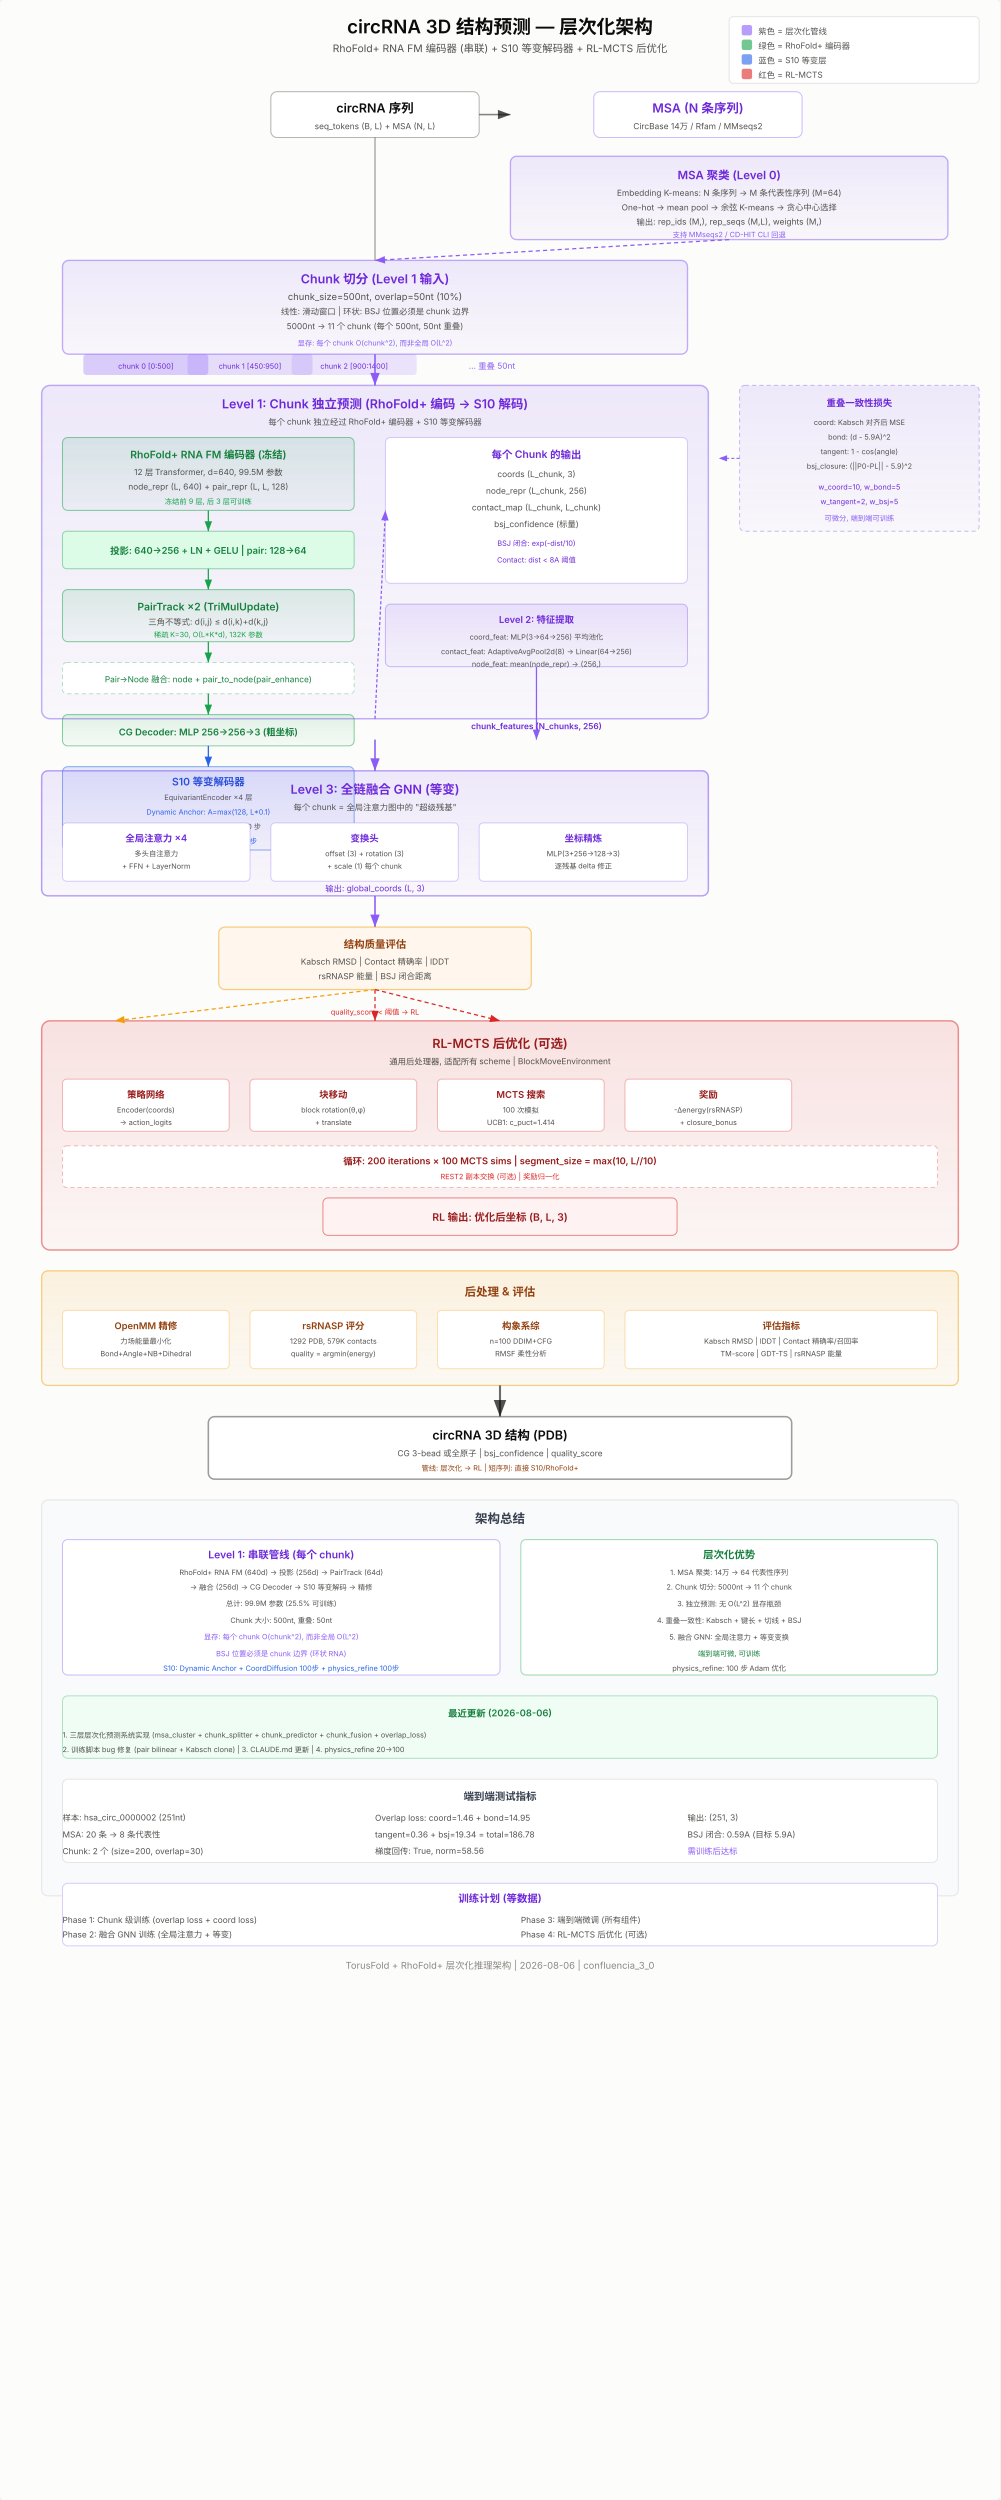
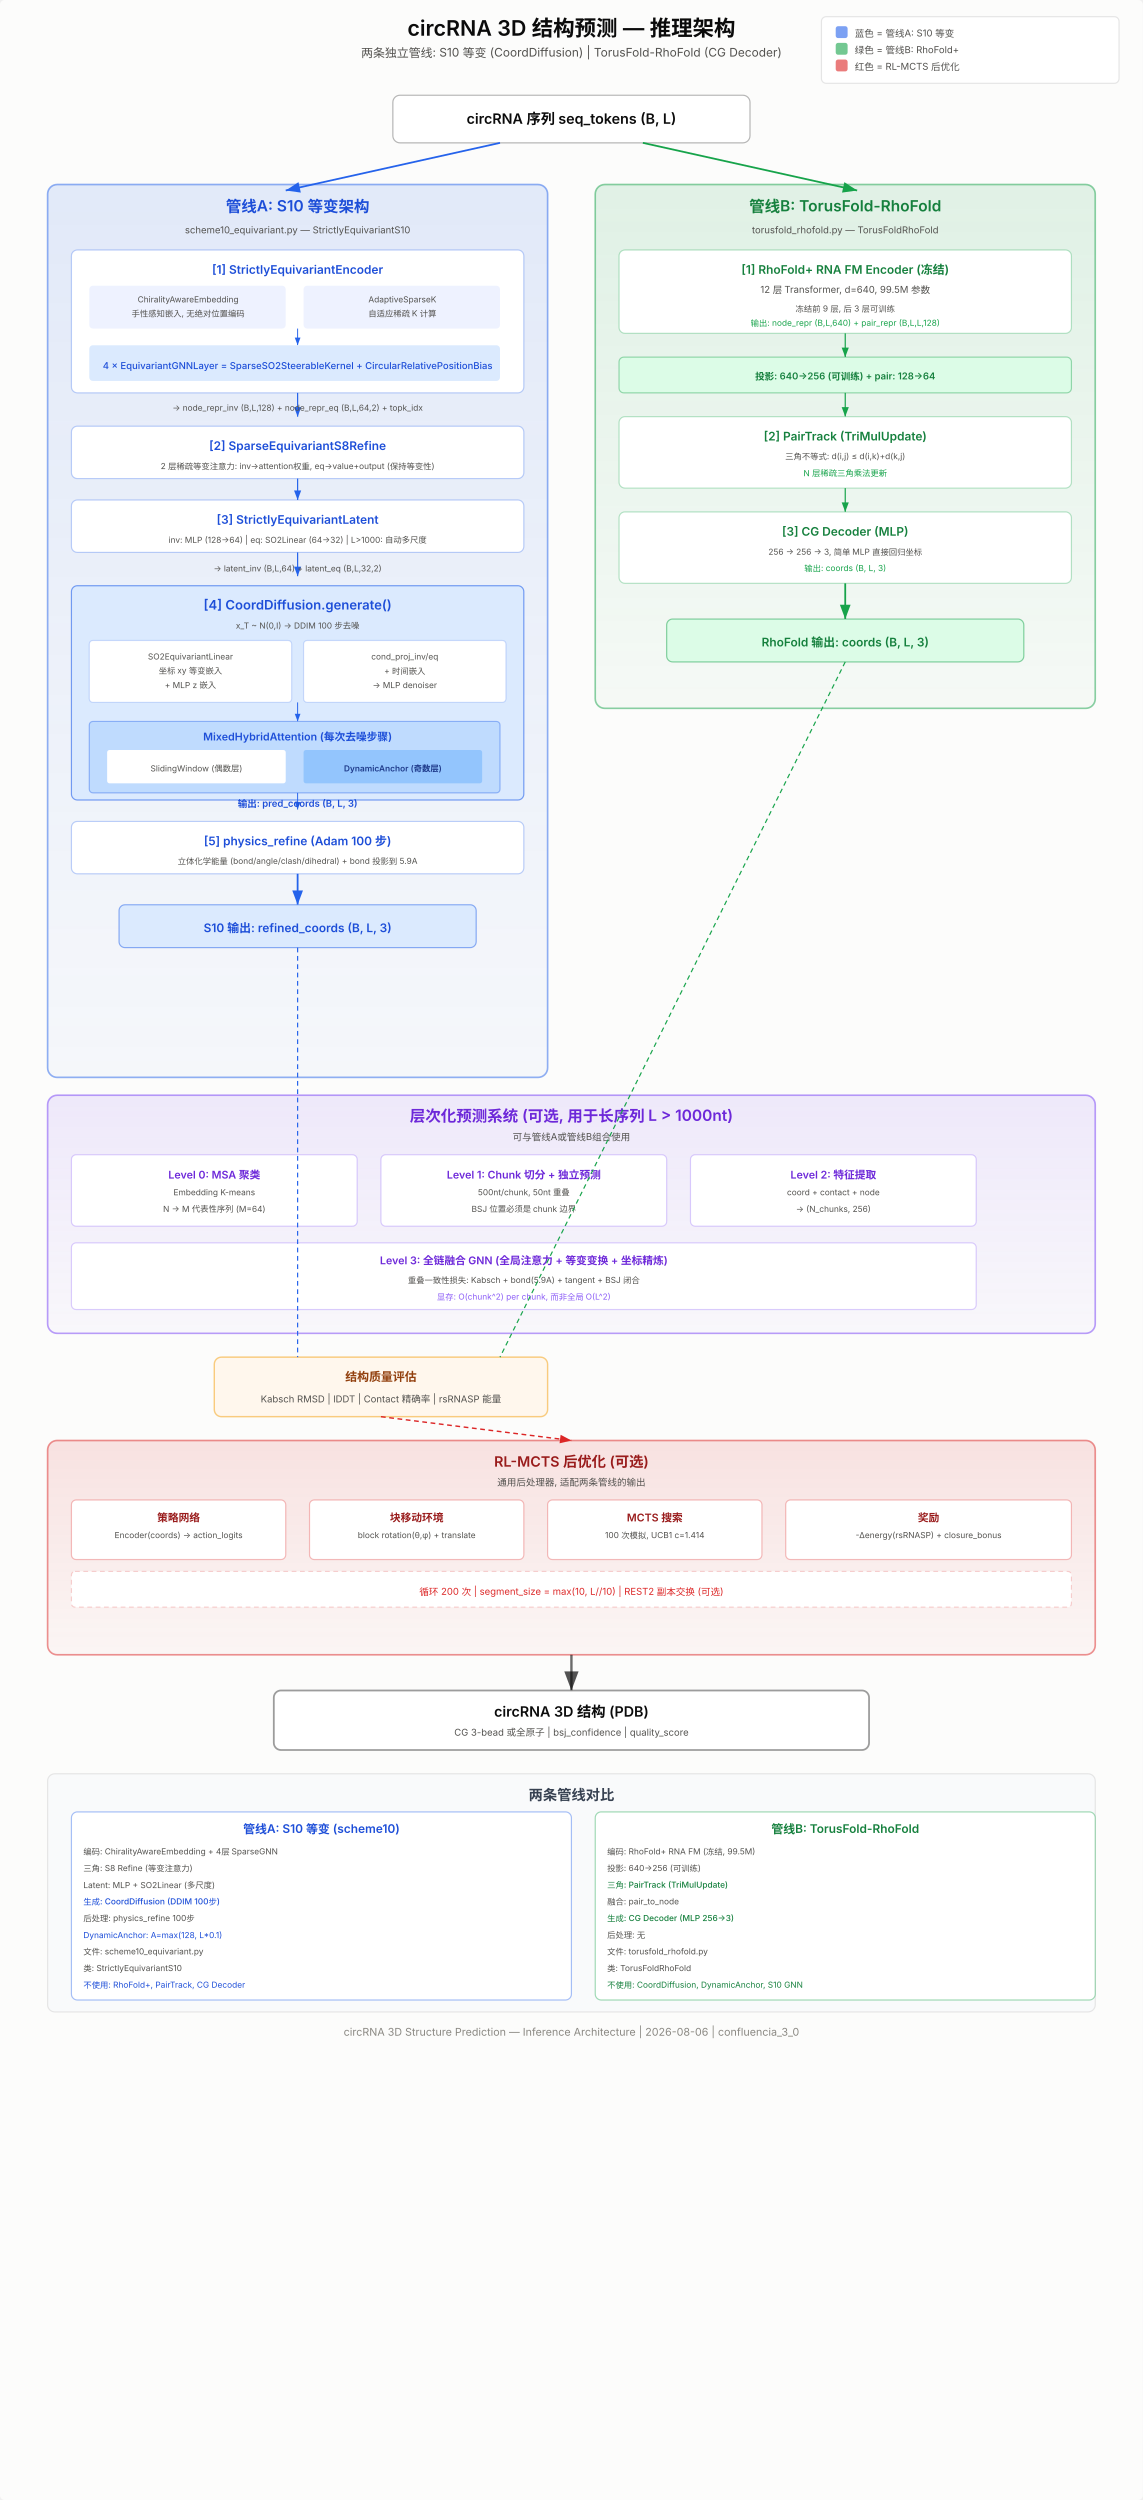
- <svg xmlns="http://www.w3.org/2000/svg" viewBox="0 0 960 2400" font-family="system-ui,-apple-system,Segoe UI,sans-serif">
+ <svg xmlns="http://www.w3.org/2000/svg" viewBox="0 0 960 2100" font-family="system-ui,-apple-system,Segoe UI,sans-serif">
  <defs>
+     <linearGradient id="s10Fill" x1="0" y1="0" x2="0" y2="1">
+       <stop offset="0%" stop-color="#2563eb" stop-opacity="0.12" />
+       <stop offset="100%" stop-color="#2563eb" stop-opacity="0.03" />
+     </linearGradient>
    <linearGradient id="rfFill" x1="0" y1="0" x2="0" y2="1">
      <stop offset="0%" stop-color="#16a34a" stop-opacity="0.12" />
      <stop offset="100%" stop-color="#16a34a" stop-opacity="0.03" />
    </linearGradient>
-     <linearGradient id="s10Fill" x1="0" y1="0" x2="0" y2="1">
-       <stop offset="0%" stop-color="#2563eb" stop-opacity="0.12" />
-       <stop offset="100%" stop-color="#2563eb" stop-opacity="0.03" />
-     </linearGradient>
    <linearGradient id="rlFill" x1="0" y1="0" x2="0" y2="1">
      <stop offset="0%" stop-color="#dc2626" stop-opacity="0.12" />
      <stop offset="100%" stop-color="#dc2626" stop-opacity="0.03" />
-     </linearGradient>
-     <linearGradient id="postFill" x1="0" y1="0" x2="0" y2="1">
-       <stop offset="0%" stop-color="#f59e0b" stop-opacity="0.12" />
-       <stop offset="100%" stop-color="#f59e0b" stop-opacity="0.03" />
    </linearGradient>
    <linearGradient id="hierFill" x1="0" y1="0" x2="0" y2="1">
      <stop offset="0%" stop-color="#8b5cf6" stop-opacity="0.12" />
      <stop offset="100%" stop-color="#8b5cf6" stop-opacity="0.03" />
    </linearGradient>
    <marker id="a-blk" markerWidth="10" markerHeight="10" refX="8" refY="3" orient="auto" markerUnits="strokeWidth">
      <path d="M0,0 L0,6 L8,3 z" fill="#0b0b0b" fill-opacity="0.7" />
    </marker>
    <marker id="a-grn" markerWidth="10" markerHeight="10" refX="8" refY="3" orient="auto" markerUnits="strokeWidth">
      <path d="M0,0 L0,6 L8,3 z" fill="#16a34a" />
    </marker>
    <marker id="a-blu" markerWidth="10" markerHeight="10" refX="8" refY="3" orient="auto" markerUnits="strokeWidth">
      <path d="M0,0 L0,6 L8,3 z" fill="#2563eb" />
    </marker>
    <marker id="a-red" markerWidth="10" markerHeight="10" refX="8" refY="3" orient="auto" markerUnits="strokeWidth">
      <path d="M0,0 L0,6 L8,3 z" fill="#dc2626" />
    </marker>
    <marker id="a-pur" markerWidth="10" markerHeight="10" refX="8" refY="3" orient="auto" markerUnits="strokeWidth">
      <path d="M0,0 L0,6 L8,3 z" fill="#8b5cf6" />
    </marker>
    <marker id="a-amb" markerWidth="10" markerHeight="10" refX="8" refY="3" orient="auto" markerUnits="strokeWidth">
      <path d="M0,0 L0,6 L8,3 z" fill="#f59e0b" />
    </marker>
  </defs>
-   <rect width="960" height="2400" fill="#fcfcfb" rx="4" />
-   <text x="480" y="32" text-anchor="middle" font-size="18" font-weight="600" fill="#0b0b0b">circRNA 3D 结构预测 — 层次化架构</text>
-   <text x="480" y="50" text-anchor="middle" font-size="10" fill="#52514e">RhoFold+ RNA FM 编码器 (串联) + S10 等变解码器 + RL-MCTS 后优化</text>
-   <rect x="700" y="16" width="240" height="64" rx="4" fill="#fff" stroke="#e5e5e5" />
-   <rect x="712" y="24" width="10" height="10" rx="2" fill="#8b5cf6" fill-opacity="0.6" />
-   <text x="728" y="33" font-size="8" fill="#52514e">紫色 = 层次化管线</text>
-   <rect x="712" y="38" width="10" height="10" rx="2" fill="#16a34a" fill-opacity="0.6" />
-   <text x="728" y="47" font-size="8" fill="#52514e">绿色 = RhoFold+ 编码器</text>
-   <rect x="712" y="52" width="10" height="10" rx="2" fill="#2563eb" fill-opacity="0.6" />
-   <text x="728" y="61" font-size="8" fill="#52514e">蓝色 = S10 等变层</text>
-   <rect x="712" y="66" width="10" height="10" rx="2" fill="#dc2626" fill-opacity="0.6" />
-   <text x="728" y="75" font-size="8" fill="#52514e">红色 = RL-MCTS</text>
-   <rect x="260" y="88" width="200" height="44" rx="6" fill="#fff" stroke="#0b0b0b" stroke-opacity="0.3" />
-   <text x="360" y="108" text-anchor="middle" font-size="12" font-weight="600" fill="#0b0b0b">circRNA 序列</text>
-   <text x="360" y="124" text-anchor="middle" font-size="8" fill="#52514e">seq_tokens (B, L) + MSA (N, L)</text>
-   <rect x="570" y="88" width="200" height="44" rx="6" fill="#fff" stroke="#8b5cf6" stroke-opacity="0.4" />
-   <text x="670" y="108" text-anchor="middle" font-size="12" font-weight="600" fill="#6d28d9">MSA (N 条序列)</text>
-   <text x="670" y="124" text-anchor="middle" font-size="8" fill="#52514e">CircBase 14万 / Rfam / MMseqs2</text>
-   <line x1="460" y1="110" x2="490" y2="110" stroke="#0b0b0b" stroke-opacity="0.5" stroke-width="1.5" marker-end="url(#a-blk)" />
-   <rect x="490" y="150" width="420" height="80" rx="6" fill="url(#hierFill)" stroke="#8b5cf6" stroke-opacity="0.5" stroke-width="1.3" />
-   <text x="700" y="172" text-anchor="middle" font-size="11" font-weight="600" fill="#6d28d9">MSA 聚类 (Level 0)</text>
-   <text x="700" y="188" text-anchor="middle" font-size="8" fill="#52514e">Embedding K-means: N 条序列 → M 条代表性序列 (M=64)</text>
-   <text x="700" y="202" text-anchor="middle" font-size="8" fill="#52514e">One-hot → mean pool → 余弦 K-means → 贪心中心选择</text>
-   <text x="700" y="216" text-anchor="middle" font-size="8" fill="#52514e">输出: rep_ids (M,), rep_seqs (M,L), weights (M,)</text>
-   <text x="700" y="228" text-anchor="middle" font-size="7" fill="#8b5cf6">支持 MMseqs2 / CD-HIT CLI 回退</text>
-   <line x1="360" y1="132" x2="360" y2="250" stroke="#0b0b0b" stroke-opacity="0.4" stroke-width="1.2" />
-   <line x1="700" y1="230" x2="360" y2="250" stroke="#8b5cf6" stroke-width="1.2" stroke-dasharray="4,3" marker-end="url(#a-pur)" />
-   <rect x="60" y="250" width="600" height="90" rx="6" fill="url(#hierFill)" stroke="#8b5cf6" stroke-opacity="0.5" stroke-width="1.3" />
-   <text x="360" y="272" text-anchor="middle" font-size="12" font-weight="600" fill="#6d28d9">Chunk 切分 (Level 1 输入)</text>
-   <text x="360" y="288" text-anchor="middle" font-size="9" fill="#52514e">chunk_size=500nt, overlap=50nt (10%)</text>
-   <text x="360" y="302" text-anchor="middle" font-size="8" fill="#52514e">线性: 滑动窗口 | 环状: BSJ 位置必须是 chunk 边界</text>
-   <text x="360" y="316" text-anchor="middle" font-size="8" fill="#52514e">5000nt → 11 个 chunk (每个 500nt, 50nt 重叠)</text>
-   <text x="360" y="332" text-anchor="middle" font-size="7" fill="#8b5cf6">显存: 每个 chunk O(chunk^2), 而非全局 O(L^2)</text>
-   <rect x="80" y="340" width="120" height="20" rx="3" fill="#8b5cf6" fill-opacity="0.3" />
-   <text x="140" y="354" text-anchor="middle" font-size="7" fill="#6d28d9">chunk 0 [0:500]</text>
-   <rect x="180" y="340" width="120" height="20" rx="3" fill="#8b5cf6" fill-opacity="0.2" />
-   <text x="240" y="354" text-anchor="middle" font-size="7" fill="#6d28d9">chunk 1 [450:950]</text>
-   <rect x="280" y="340" width="120" height="20" rx="3" fill="#8b5cf6" fill-opacity="0.15" />
-   <text x="340" y="354" text-anchor="middle" font-size="7" fill="#6d28d9">chunk 2 [900:1400]</text>
-   <text x="450" y="354" font-size="8" fill="#8b5cf6">... 重叠 50nt</text>
-   <line x1="360" y1="340" x2="360" y2="370" stroke="#8b5cf6" stroke-width="1.5" marker-end="url(#a-pur)" />
-   <rect x="40" y="370" width="640" height="320" rx="8" fill="url(#hierFill)" stroke="#8b5cf6" stroke-opacity="0.5" stroke-width="1.4" />
-   <text x="360" y="392" text-anchor="middle" font-size="12" font-weight="600" fill="#6d28d9">Level 1: Chunk 独立预测 (RhoFold+ 编码 → S10 解码)</text>
-   <text x="360" y="408" text-anchor="middle" font-size="8" fill="#52514e">每个 chunk 独立经过 RhoFold+ 编码器 + S10 等变解码器</text>
-   <rect x="60" y="420" width="280" height="70" rx="5" fill="url(#rfFill)" stroke="#16a34a" stroke-opacity="0.5" />
-   <text x="200" y="440" text-anchor="middle" font-size="10" font-weight="600" fill="#15803d">RhoFold+ RNA FM 编码器 (冻结)</text>
-   <text x="200" y="456" text-anchor="middle" font-size="8" fill="#52514e">12 层 Transformer, d=640, 99.5M 参数</text>
-   <text x="200" y="470" text-anchor="middle" font-size="8" fill="#52514e">node_repr (L, 640) + pair_repr (L, L, 128)</text>
-   <text x="200" y="484" text-anchor="middle" font-size="7" fill="#16a34a">冻结前 9 层, 后 3 层可训练</text>
-   <line x1="200" y1="490" x2="200" y2="510" stroke="#16a34a" stroke-width="1.2" marker-end="url(#a-grn)" />
-   <rect x="60" y="510" width="280" height="36" rx="4" fill="#dcfce7" stroke="#16a34a" stroke-opacity="0.4" />
-   <text x="200" y="532" text-anchor="middle" font-size="9" font-weight="600" fill="#15803d">投影: 640→256 + LN + GELU | pair: 128→64</text>
-   <line x1="200" y1="546" x2="200" y2="566" stroke="#16a34a" stroke-width="1.2" marker-end="url(#a-grn)" />
-   <rect x="60" y="566" width="280" height="50" rx="5" fill="url(#rfFill)" stroke="#16a34a" stroke-opacity="0.5" />
-   <text x="200" y="586" text-anchor="middle" font-size="10" font-weight="600" fill="#15803d">PairTrack ×2 (TriMulUpdate)</text>
-   <text x="200" y="600" text-anchor="middle" font-size="8" fill="#52514e">三角不等式: d(i,j) ≤ d(i,k)+d(k,j)</text>
-   <text x="200" y="612" text-anchor="middle" font-size="7" fill="#16a34a">稀疏 K=30, O(L*K*d), 132K 参数</text>
-   <line x1="200" y1="616" x2="200" y2="636" stroke="#16a34a" stroke-width="1.2" marker-end="url(#a-grn)" />
-   <rect x="60" y="636" width="280" height="30" rx="4" fill="#fff" stroke="#16a34a" stroke-opacity="0.3" stroke-dasharray="4,3" />
-   <text x="200" y="655" text-anchor="middle" font-size="8" fill="#15803d">Pair→Node 融合: node + pair_to_node(pair_enhance)</text>
-   <line x1="200" y1="666" x2="200" y2="686" stroke="#16a34a" stroke-width="1.2" marker-end="url(#a-grn)" />
-   <rect x="60" y="686" width="280" height="30" rx="5" fill="url(#rfFill)" stroke="#16a34a" stroke-opacity="0.5" />
-   <text x="200" y="706" text-anchor="middle" font-size="9" font-weight="600" fill="#15803d">CG Decoder: MLP 256→256→3 (粗坐标)</text>
-   <line x1="200" y1="716" x2="200" y2="736" stroke="#2563eb" stroke-width="1.2" marker-end="url(#a-blu)" />
-   <rect x="60" y="736" width="280" height="80" rx="5" fill="url(#s10Fill)" stroke="#2563eb" stroke-opacity="0.5" />
-   <text x="200" y="754" text-anchor="middle" font-size="10" font-weight="600" fill="#1d4ed8">S10 等变解码器</text>
-   <text x="200" y="768" text-anchor="middle" font-size="7" fill="#52514e">EquivariantEncoder ×4 层</text>
-   <text x="200" y="782" text-anchor="middle" font-size="7" fill="#2563eb">Dynamic Anchor: A=max(128, L*0.1)</text>
-   <text x="200" y="796" text-anchor="middle" font-size="7" fill="#52514e">CoordDiffusion → DDIM 100 步</text>
-   <text x="200" y="810" text-anchor="middle" font-size="7" fill="#2563eb">physics_refine: Adam 100 步</text>
-   <rect x="370" y="420" width="290" height="140" rx="5" fill="#fff" stroke="#8b5cf6" stroke-opacity="0.3" />
-   <text x="515" y="440" text-anchor="middle" font-size="10" font-weight="600" fill="#6d28d9">每个 Chunk 的输出</text>
-   <text x="515" y="458" text-anchor="middle" font-size="8" fill="#52514e">coords (L_chunk, 3)</text>
-   <text x="515" y="474" text-anchor="middle" font-size="8" fill="#52514e">node_repr (L_chunk, 256)</text>
-   <text x="515" y="490" text-anchor="middle" font-size="8" fill="#52514e">contact_map (L_chunk, L_chunk)</text>
-   <text x="515" y="506" text-anchor="middle" font-size="8" fill="#52514e">bsj_confidence (标量)</text>
-   <text x="515" y="524" text-anchor="middle" font-size="7" fill="#6d28d9">BSJ 闭合: exp(-dist/10)</text>
-   <text x="515" y="540" text-anchor="middle" font-size="7" fill="#6d28d9">Contact: dist &lt; 8A 阈值</text>
-   <line x1="360" y1="690" x2="370" y2="490" stroke="#8b5cf6" stroke-width="1.2" stroke-dasharray="3,2" marker-end="url(#a-pur)" />
-   <rect x="370" y="580" width="290" height="60" rx="5" fill="url(#hierFill)" stroke="#8b5cf6" stroke-opacity="0.4" />
-   <text x="515" y="598" text-anchor="middle" font-size="9" font-weight="600" fill="#6d28d9">Level 2: 特征提取</text>
-   <text x="515" y="614" text-anchor="middle" font-size="7" fill="#52514e">coord_feat: MLP(3→64→256) 平均池化</text>
-   <text x="515" y="628" text-anchor="middle" font-size="7" fill="#52514e">contact_feat: AdaptiveAvgPool2d(8) → Linear(64→256)</text>
-   <text x="515" y="640" text-anchor="middle" font-size="7" fill="#52514e">node_feat: mean(node_repr) → (256,)</text>
-   <line x1="515" y1="640" x2="515" y2="710" stroke="#8b5cf6" stroke-width="1.2" marker-end="url(#a-pur)" />
-   <text x="515" y="700" text-anchor="middle" font-size="8" font-weight="600" fill="#6d28d9">chunk_features (N_chunks, 256)</text>
-   <line x1="360" y1="710" x2="360" y2="740" stroke="#8b5cf6" stroke-width="1.5" marker-end="url(#a-pur)" />
-   <rect x="40" y="740" width="640" height="120" rx="6" fill="url(#hierFill)" stroke="#8b5cf6" stroke-opacity="0.6" stroke-width="1.4" />
-   <text x="360" y="762" text-anchor="middle" font-size="12" font-weight="600" fill="#6d28d9">Level 3: 全链融合 GNN (等变)</text>
-   <text x="360" y="778" text-anchor="middle" font-size="8" fill="#52514e">每个 chunk = 全局注意力图中的 "超级残基"</text>
-   <rect x="60" y="790" width="180" height="56" rx="4" fill="#fff" stroke="#8b5cf6" stroke-opacity="0.3" />
-   <text x="150" y="808" text-anchor="middle" font-size="9" font-weight="600" fill="#6d28d9">全局注意力 ×4</text>
-   <text x="150" y="822" text-anchor="middle" font-size="7" fill="#52514e">多头自注意力</text>
-   <text x="150" y="834" text-anchor="middle" font-size="7" fill="#52514e">+ FFN + LayerNorm</text>
-   <rect x="260" y="790" width="180" height="56" rx="4" fill="#fff" stroke="#8b5cf6" stroke-opacity="0.3" />
-   <text x="350" y="808" text-anchor="middle" font-size="9" font-weight="600" fill="#6d28d9">变换头</text>
-   <text x="350" y="822" text-anchor="middle" font-size="7" fill="#52514e">offset (3) + rotation (3)</text>
-   <text x="350" y="834" text-anchor="middle" font-size="7" fill="#52514e">+ scale (1) 每个 chunk</text>
-   <rect x="460" y="790" width="200" height="56" rx="4" fill="#fff" stroke="#8b5cf6" stroke-opacity="0.3" />
-   <text x="560" y="808" text-anchor="middle" font-size="9" font-weight="600" fill="#6d28d9">坐标精炼</text>
-   <text x="560" y="822" text-anchor="middle" font-size="7" fill="#52514e">MLP(3+256→128→3)</text>
-   <text x="560" y="834" text-anchor="middle" font-size="7" fill="#52514e">逐残基 delta 修正</text>
-   <text x="360" y="856" text-anchor="middle" font-size="8" fill="#6d28d9">输出: global_coords (L, 3)</text>
-   <line x1="360" y1="860" x2="360" y2="890" stroke="#8b5cf6" stroke-width="1.5" marker-end="url(#a-pur)" />
-   <rect x="710" y="370" width="230" height="140" rx="5" fill="url(#hierFill)" stroke="#8b5cf6" stroke-opacity="0.4" stroke-dasharray="4,3" />
-   <text x="825" y="390" text-anchor="middle" font-size="9" font-weight="600" fill="#6d28d9">重叠一致性损失</text>
-   <text x="825" y="408" text-anchor="middle" font-size="7" fill="#52514e">coord: Kabsch 对齐后 MSE</text>
-   <text x="825" y="422" text-anchor="middle" font-size="7" fill="#52514e">bond: (d - 5.9A)^2</text>
-   <text x="825" y="436" text-anchor="middle" font-size="7" fill="#52514e">tangent: 1 - cos(angle)</text>
-   <text x="825" y="450" text-anchor="middle" font-size="7" fill="#52514e">bsj_closure: (||P0-PL|| - 5.9)^2</text>
-   <text x="825" y="470" text-anchor="middle" font-size="7" fill="#6d28d9">w_coord=10, w_bond=5</text>
-   <text x="825" y="484" text-anchor="middle" font-size="7" fill="#6d28d9">w_tangent=2, w_bsj=5</text>
-   <text x="825" y="500" text-anchor="middle" font-size="7" fill="#8b5cf6">可微分, 端到端可训练</text>
-   <line x1="710" y1="440" x2="690" y2="440" stroke="#8b5cf6" stroke-width="1" stroke-dasharray="3,2" marker-end="url(#a-pur)" />
-   <rect x="210" y="890" width="300" height="60" rx="6" fill="#fff7ed" stroke="#f59e0b" stroke-opacity="0.5" stroke-width="1.2" />
-   <text x="360" y="910" text-anchor="middle" font-size="10" font-weight="600" fill="#92400e">结构质量评估</text>
-   <text x="360" y="926" text-anchor="middle" font-size="8" fill="#52514e">Kabsch RMSD | Contact 精确率 | lDDT</text>
-   <text x="360" y="940" text-anchor="middle" font-size="8" fill="#52514e">rsRNASP 能量 | BSJ 闭合距离</text>
-   <line x1="360" y1="950" x2="360" y2="980" stroke="#dc2626" stroke-width="1.2" stroke-dasharray="4,3" marker-end="url(#a-red)" />
-   <text x="360" y="974" text-anchor="middle" font-size="7" fill="#dc2626">quality_score &lt; 阈值 → RL</text>
-   <rect x="40" y="980" width="880" height="220" rx="8" fill="url(#rlFill)" stroke="#dc2626" stroke-opacity="0.5" stroke-width="1.4" />
-   <text x="480" y="1006" text-anchor="middle" font-size="12" font-weight="600" fill="#991b1b">RL-MCTS 后优化 (可选)</text>
-   <text x="480" y="1022" text-anchor="middle" font-size="8" fill="#52514e">通用后处理器, 适配所有 scheme | BlockMoveEnvironment</text>
-   <rect x="60" y="1036" width="160" height="50" rx="4" fill="#fff" stroke="#dc2626" stroke-opacity="0.3" />
-   <text x="140" y="1054" text-anchor="middle" font-size="9" font-weight="600" fill="#991b1b">策略网络</text>
-   <text x="140" y="1068" text-anchor="middle" font-size="7" fill="#52514e">Encoder(coords)</text>
-   <text x="140" y="1080" text-anchor="middle" font-size="7" fill="#52514e">→ action_logits</text>
-   <rect x="240" y="1036" width="160" height="50" rx="4" fill="#fff" stroke="#dc2626" stroke-opacity="0.3" />
-   <text x="320" y="1054" text-anchor="middle" font-size="9" font-weight="600" fill="#991b1b">块移动</text>
-   <text x="320" y="1068" text-anchor="middle" font-size="7" fill="#52514e">block rotation(θ,φ)</text>
-   <text x="320" y="1080" text-anchor="middle" font-size="7" fill="#52514e">+ translate</text>
-   <rect x="420" y="1036" width="160" height="50" rx="4" fill="#fff" stroke="#dc2626" stroke-opacity="0.3" />
-   <text x="500" y="1054" text-anchor="middle" font-size="9" font-weight="600" fill="#991b1b">MCTS 搜索</text>
-   <text x="500" y="1068" text-anchor="middle" font-size="7" fill="#52514e">100 次模拟</text>
-   <text x="500" y="1080" text-anchor="middle" font-size="7" fill="#52514e">UCB1: c_puct=1.414</text>
-   <rect x="600" y="1036" width="160" height="50" rx="4" fill="#fff" stroke="#dc2626" stroke-opacity="0.3" />
-   <text x="680" y="1054" text-anchor="middle" font-size="9" font-weight="600" fill="#991b1b">奖励</text>
-   <text x="680" y="1068" text-anchor="middle" font-size="7" fill="#52514e">-Δenergy(rsRNASP)</text>
-   <text x="680" y="1080" text-anchor="middle" font-size="7" fill="#52514e">+ closure_bonus</text>
-   <rect x="60" y="1100" width="840" height="40" rx="4" fill="#fff" stroke="#dc2626" stroke-opacity="0.3" stroke-dasharray="4,3" />
-   <text x="480" y="1118" text-anchor="middle" font-size="9" font-weight="600" fill="#991b1b">循环: 200 iterations × 100 MCTS sims | segment_size = max(10, L//10)</text>
-   <text x="480" y="1132" text-anchor="middle" font-size="7" fill="#dc2626">REST2 副本交换 (可选) | 奖励归一化</text>
-   <rect x="310" y="1150" width="340" height="36" rx="5" fill="#fef2f2" stroke="#dc2626" stroke-opacity="0.5" />
-   <text x="480" y="1172" text-anchor="middle" font-size="10" font-weight="600" fill="#991b1b">RL 输出: 优化后坐标 (B, L, 3)</text>
-   <line x1="360" y1="950" x2="480" y2="980" stroke="#dc2626" stroke-width="1.2" stroke-dasharray="4,3" marker-end="url(#a-red)" />
-   <line x1="360" y1="950" x2="110" y2="980" stroke="#f59e0b" stroke-width="1.2" stroke-dasharray="4,3" marker-end="url(#a-amb)" />
-   <rect x="40" y="1220" width="880" height="110" rx="6" fill="url(#postFill)" stroke="#f59e0b" stroke-opacity="0.5" stroke-width="1.2" />
-   <text x="480" y="1244" text-anchor="middle" font-size="11" font-weight="600" fill="#92400e">后处理 &amp; 评估</text>
-   <rect x="60" y="1258" width="160" height="56" rx="4" fill="#fff" stroke="#f59e0b" stroke-opacity="0.3" />
-   <text x="140" y="1276" text-anchor="middle" font-size="9" font-weight="600" fill="#92400e">OpenMM 精修</text>
-   <text x="140" y="1290" text-anchor="middle" font-size="7" fill="#52514e">力场能量最小化</text>
-   <text x="140" y="1302" text-anchor="middle" font-size="7" fill="#52514e">Bond+Angle+NB+Dihedral</text>
-   <rect x="240" y="1258" width="160" height="56" rx="4" fill="#fff" stroke="#f59e0b" stroke-opacity="0.3" />
-   <text x="320" y="1276" text-anchor="middle" font-size="9" font-weight="600" fill="#92400e">rsRNASP 评分</text>
-   <text x="320" y="1290" text-anchor="middle" font-size="7" fill="#52514e">1292 PDB, 579K contacts</text>
-   <text x="320" y="1302" text-anchor="middle" font-size="7" fill="#52514e">quality = argmin(energy)</text>
-   <rect x="420" y="1258" width="160" height="56" rx="4" fill="#fff" stroke="#f59e0b" stroke-opacity="0.3" />
-   <text x="500" y="1276" text-anchor="middle" font-size="9" font-weight="600" fill="#92400e">构象系综</text>
-   <text x="500" y="1290" text-anchor="middle" font-size="7" fill="#52514e">n=100 DDIM+CFG</text>
-   <text x="500" y="1302" text-anchor="middle" font-size="7" fill="#52514e">RMSF 柔性分析</text>
-   <rect x="600" y="1258" width="300" height="56" rx="4" fill="#fff" stroke="#f59e0b" stroke-opacity="0.3" />
-   <text x="750" y="1276" text-anchor="middle" font-size="9" font-weight="600" fill="#92400e">评估指标</text>
-   <text x="750" y="1290" text-anchor="middle" font-size="7" fill="#52514e">Kabsch RMSD | lDDT | Contact 精确率/召回率</text>
-   <text x="750" y="1302" text-anchor="middle" font-size="7" fill="#52514e">TM-score | GDT-TS | rsRNASP 能量</text>
-   <line x1="480" y1="1330" x2="480" y2="1360" stroke="#0b0b0b" stroke-opacity="0.6" stroke-width="2" marker-end="url(#a-blk)" />
-   <rect x="200" y="1360" width="560" height="60" rx="6" fill="#fff" stroke="#0b0b0b" stroke-opacity="0.4" stroke-width="1.5" />
-   <text x="480" y="1382" text-anchor="middle" font-size="12" font-weight="600" fill="#0b0b0b">circRNA 3D 结构 (PDB)</text>
-   <text x="480" y="1398" text-anchor="middle" font-size="8" fill="#52514e">CG 3-bead 或全原子 | bsj_confidence | quality_score</text>
-   <text x="480" y="1412" text-anchor="middle" font-size="7" fill="#92400e">管线: 层次化 → RL | 短序列: 直接 S10/RhoFold+</text>
-   <rect x="40" y="1440" width="880" height="380" rx="6" fill="#f9fafb" stroke="#e5e5e5" />
-   <text x="480" y="1462" text-anchor="middle" font-size="12" font-weight="600" fill="#374151">架构总结</text>
-   <rect x="60" y="1478" width="420" height="130" rx="5" fill="#fff" stroke="#8b5cf6" stroke-opacity="0.4" />
-   <text x="270" y="1496" text-anchor="middle" font-size="10" font-weight="600" fill="#6d28d9">Level 1: 串联管线 (每个 chunk)</text>
-   <text x="270" y="1512" text-anchor="middle" font-size="7" fill="#52514e">RhoFold+ RNA FM (640d) → 投影 (256d) → PairTrack (64d)</text>
-   <text x="270" y="1526" text-anchor="middle" font-size="7" fill="#52514e">→ 融合 (256d) → CG Decoder → S10 等变解码 → 精修</text>
-   <text x="270" y="1542" text-anchor="middle" font-size="7" fill="#52514e">总计: 99.9M 参数 (25.5% 可训练)</text>
-   <text x="270" y="1558" text-anchor="middle" font-size="7" fill="#52514e">Chunk 大小: 500nt, 重叠: 50nt</text>
-   <text x="270" y="1574" text-anchor="middle" font-size="7" fill="#8b5cf6">显存: 每个 chunk O(chunk^2), 而非全局 O(L^2)</text>
-   <text x="270" y="1590" text-anchor="middle" font-size="7" fill="#8b5cf6">BSJ 位置必须是 chunk 边界 (环状 RNA)</text>
-   <text x="270" y="1604" text-anchor="middle" font-size="7" fill="#2563eb">S10: Dynamic Anchor + CoordDiffusion 100步 + physics_refine 100步</text>
-   <rect x="500" y="1478" width="400" height="130" rx="5" fill="#fff" stroke="#16a34a" stroke-opacity="0.4" />
-   <text x="700" y="1496" text-anchor="middle" font-size="10" font-weight="600" fill="#15803d">层次化优势</text>
-   <text x="700" y="1512" text-anchor="middle" font-size="7" fill="#52514e">1. MSA 聚类: 14万 → 64 代表性序列</text>
-   <text x="700" y="1526" text-anchor="middle" font-size="7" fill="#52514e">2. Chunk 切分: 5000nt → 11 个 chunk</text>
-   <text x="700" y="1542" text-anchor="middle" font-size="7" fill="#52514e">3. 独立预测: 无 O(L^2) 显存瓶颈</text>
-   <text x="700" y="1558" text-anchor="middle" font-size="7" fill="#52514e">4. 重叠一致性: Kabsch + 键长 + 切线 + BSJ</text>
-   <text x="700" y="1574" text-anchor="middle" font-size="7" fill="#52514e">5. 融合 GNN: 全局注意力 + 等变变换</text>
-   <text x="700" y="1590" text-anchor="middle" font-size="7" fill="#15803d">端到端可微, 可训练</text>
-   <text x="700" y="1604" text-anchor="middle" font-size="7" fill="#52514e">physics_refine: 100 步 Adam 优化</text>
-   <rect x="60" y="1628" width="840" height="60" rx="5" fill="#f0fdf4" stroke="#16a34a" stroke-opacity="0.3" />
-   <text x="480" y="1648" text-anchor="middle" font-size="9" font-weight="600" fill="#15803d">最近更新 (2026-08-06)</text>
-   <text x="60" y="1668" font-size="7" fill="#52514e">1. 三层层次化预测系统实现 (msa_cluster + chunk_splitter + chunk_predictor + chunk_fusion + overlap_loss)</text>
-   <text x="60" y="1682" font-size="7" fill="#52514e">2. 训练脚本 bug 修复 (pair bilinear + Kabsch clone) | 3. CLAUDE.md 更新 | 4. physics_refine 20→100</text>
-   <rect x="60" y="1708" width="840" height="80" rx="5" fill="#fff" stroke="#e5e5e5" />
-   <text x="480" y="1728" text-anchor="middle" font-size="10" font-weight="600" fill="#374151">端到端测试指标</text>
-   <text x="60" y="1748" font-size="8" fill="#52514e">样本: hsa_circ_0000002 (251nt)</text>
-   <text x="60" y="1764" font-size="8" fill="#52514e">MSA: 20 条 → 8 条代表性</text>
-   <text x="60" y="1780" font-size="8" fill="#52514e">Chunk: 2 个 (size=200, overlap=30)</text>
-   <text x="360" y="1748" font-size="8" fill="#52514e">Overlap loss: coord=1.46 + bond=14.95</text>
-   <text x="360" y="1764" font-size="8" fill="#52514e">tangent=0.36 + bsj=19.34 = total=186.78</text>
-   <text x="360" y="1780" font-size="8" fill="#52514e">梯度回传: True, norm=58.56</text>
-   <text x="660" y="1748" font-size="8" fill="#52514e">输出: (251, 3)</text>
-   <text x="660" y="1764" font-size="8" fill="#52514e">BSJ 闭合: 0.59A (目标 5.9A)</text>
-   <text x="660" y="1780" font-size="8" fill="#8b5cf6">需训练后达标</text>
-   <rect x="60" y="1808" width="840" height="60" rx="5" fill="#fff" stroke="#8b5cf6" stroke-opacity="0.3" />
-   <text x="480" y="1826" text-anchor="middle" font-size="10" font-weight="600" fill="#6d28d9">训练计划 (等数据)</text>
-   <text x="60" y="1846" font-size="8" fill="#52514e">Phase 1: Chunk 级训练 (overlap loss + coord loss)</text>
-   <text x="60" y="1860" font-size="8" fill="#52514e">Phase 2: 融合 GNN 训练 (全局注意力 + 等变)</text>
-   <text x="500" y="1846" font-size="8" fill="#52514e">Phase 3: 端到端微调 (所有组件)</text>
-   <text x="500" y="1860" font-size="8" fill="#52514e">Phase 4: RL-MCTS 后优化 (可选)</text>
-   <text x="480" y="1890" text-anchor="middle" font-size="9" fill="#898781">TorusFold + RhoFold+ 层次化推理架构 | 2026-08-06 | confluencia_3_0</text>
+   <rect width="960" height="2100" fill="#fcfcfb" rx="4" />
+   <text x="480" y="30" text-anchor="middle" font-size="18" font-weight="600" fill="#0b0b0b">circRNA 3D 结构预测 — 推理架构</text>
+   <text x="480" y="48" text-anchor="middle" font-size="10" fill="#52514e">两条独立管线: S10 等变 (CoordDiffusion) | TorusFold-RhoFold (CG Decoder)</text>
+   <rect x="690" y="14" width="250" height="56" rx="4" fill="#fff" stroke="#e5e5e5" />
+   <rect x="702" y="22" width="10" height="10" rx="2" fill="#2563eb" fill-opacity="0.6" />
+   <text x="718" y="31" font-size="8" fill="#52514e">蓝色 = 管线A: S10 等变</text>
+   <rect x="702" y="36" width="10" height="10" rx="2" fill="#16a34a" fill-opacity="0.6" />
+   <text x="718" y="45" font-size="8" fill="#52514e">绿色 = 管线B: RhoFold+</text>
+   <rect x="702" y="50" width="10" height="10" rx="2" fill="#dc2626" fill-opacity="0.6" />
+   <text x="718" y="59" font-size="8" fill="#52514e">红色 = RL-MCTS 后优化</text>
+   <rect x="330" y="80" width="300" height="40" rx="6" fill="#fff" stroke="#0b0b0b" stroke-opacity="0.3" />
+   <text x="480" y="104" text-anchor="middle" font-size="12" font-weight="600" fill="#0b0b0b">circRNA 序列 seq_tokens (B, L)</text>
+   <line x1="420" y1="120" x2="240" y2="160" stroke="#2563eb" stroke-width="1.5" marker-end="url(#a-blu)" />
+   <line x1="540" y1="120" x2="720" y2="160" stroke="#16a34a" stroke-width="1.5" marker-end="url(#a-grn)" />
+   <rect x="40" y="155" width="420" height="750" rx="8" fill="url(#s10Fill)" stroke="#2563eb" stroke-opacity="0.5" stroke-width="1.4" />
+   <text x="250" y="178" text-anchor="middle" font-size="13" font-weight="600" fill="#1d4ed8">管线A: S10 等变架构</text>
+   <text x="250" y="196" text-anchor="middle" font-size="8" fill="#52514e">scheme10_equivariant.py — StrictlyEquivariantS10</text>
+   <rect x="60" y="210" width="380" height="120" rx="5" fill="#fff" stroke="#2563eb" stroke-opacity="0.3" />
+   <text x="250" y="230" text-anchor="middle" font-size="10" font-weight="600" fill="#1d4ed8">[1] StrictlyEquivariantEncoder</text>
+   <rect x="75" y="240" width="165" height="36" rx="3" fill="#eef2ff" />
+   <text x="158" y="254" text-anchor="middle" font-size="7" fill="#52514e">ChiralityAwareEmbedding</text>
+   <text x="158" y="266" text-anchor="middle" font-size="7" fill="#52514e">手性感知嵌入, 无绝对位置编码</text>
+   <rect x="255" y="240" width="165" height="36" rx="3" fill="#eef2ff" />
+   <text x="338" y="254" text-anchor="middle" font-size="7" fill="#52514e">AdaptiveSparseK</text>
+   <text x="338" y="266" text-anchor="middle" font-size="7" fill="#52514e">自适应稀疏 K 计算</text>
+   <line x1="250" y1="276" x2="250" y2="290" stroke="#2563eb" stroke-width="0.8" marker-end="url(#a-blu)" />
+   <rect x="75" y="290" width="345" height="30" rx="3" fill="#dbeafe" />
+   <text x="250" y="310" text-anchor="middle" font-size="8" font-weight="500" fill="#1d4ed8">4 × EquivariantGNNLayer = SparseSO2SteerableKernel + CircularRelativePositionBias</text>
+   <line x1="250" y1="330" x2="250" y2="350" stroke="#2563eb" stroke-width="1" marker-end="url(#a-blu)" />
+   <text x="250" y="345" text-anchor="middle" font-size="7" fill="#52514e">→ node_repr_inv (B,L,128) + node_repr_eq (B,L,64,2) + topk_idx</text>
+   <rect x="60" y="358" width="380" height="44" rx="5" fill="#fff" stroke="#2563eb" stroke-opacity="0.3" />
+   <text x="250" y="378" text-anchor="middle" font-size="10" font-weight="600" fill="#1d4ed8">[2] SparseEquivariantS8Refine</text>
+   <text x="250" y="394" text-anchor="middle" font-size="7" fill="#52514e">2 层稀疏等变注意力: inv→attention权重, eq→value+output (保持等变性)</text>
+   <line x1="250" y1="402" x2="250" y2="420" stroke="#2563eb" stroke-width="1" marker-end="url(#a-blu)" />
+   <rect x="60" y="420" width="380" height="44" rx="5" fill="#fff" stroke="#2563eb" stroke-opacity="0.3" />
+   <text x="250" y="440" text-anchor="middle" font-size="10" font-weight="600" fill="#1d4ed8">[3] StrictlyEquivariantLatent</text>
+   <text x="250" y="456" text-anchor="middle" font-size="7" fill="#52514e">inv: MLP (128→64) | eq: SO2Linear (64→32) | L&gt;1000: 自动多尺度</text>
+   <line x1="250" y1="464" x2="250" y2="484" stroke="#2563eb" stroke-width="1" marker-end="url(#a-blu)" />
+   <text x="250" y="480" text-anchor="middle" font-size="7" fill="#52514e">→ latent_inv (B,L,64) + latent_eq (B,L,32,2)</text>
+   <rect x="60" y="492" width="380" height="180" rx="5" fill="#dbeafe" stroke="#2563eb" stroke-opacity="0.6" />
+   <text x="250" y="512" text-anchor="middle" font-size="11" font-weight="600" fill="#1d4ed8">[4] CoordDiffusion.generate()</text>
+   <text x="250" y="528" text-anchor="middle" font-size="7" fill="#52514e">x_T ~ N(0,I) → DDIM 100 步去噪</text>
+   <rect x="75" y="538" width="170" height="52" rx="3" fill="#fff" stroke="#2563eb" stroke-opacity="0.2" />
+   <text x="160" y="554" text-anchor="middle" font-size="7" fill="#52514e">SO2EquivariantLinear</text>
+   <text x="160" y="566" text-anchor="middle" font-size="7" fill="#52514e">坐标 xy 等变嵌入</text>
+   <text x="160" y="578" text-anchor="middle" font-size="7" fill="#52514e">+ MLP z 嵌入</text>
+   <rect x="255" y="538" width="170" height="52" rx="3" fill="#fff" stroke="#2563eb" stroke-opacity="0.2" />
+   <text x="340" y="554" text-anchor="middle" font-size="7" fill="#52514e">cond_proj_inv/eq</text>
+   <text x="340" y="566" text-anchor="middle" font-size="7" fill="#52514e">+ 时间嵌入</text>
+   <text x="340" y="578" text-anchor="middle" font-size="7" fill="#52514e">→ MLP denoiser</text>
+   <line x1="250" y1="590" x2="250" y2="606" stroke="#2563eb" stroke-width="0.8" marker-end="url(#a-blu)" />
+   <rect x="75" y="606" width="345" height="60" rx="3" fill="#bfdbfe" stroke="#2563eb" stroke-opacity="0.4" />
+   <text x="250" y="622" text-anchor="middle" font-size="9" font-weight="600" fill="#1d4ed8">MixedHybridAttention (每次去噪步骤)</text>
+   <rect x="90" y="630" width="150" height="28" rx="2" fill="#fff" />
+   <text x="165" y="648" text-anchor="middle" font-size="7" fill="#52514e">SlidingWindow (偶数层)</text>
+   <rect x="255" y="630" width="150" height="28" rx="2" fill="#93c5fd" />
+   <text x="330" y="648" text-anchor="middle" font-size="7" font-weight="600" fill="#1e3a8a">DynamicAnchor (奇数层)</text>
+   <line x1="250" y1="666" x2="250" y2="680" stroke="#2563eb" stroke-width="0.8" marker-end="url(#a-blu)" />
+   <text x="250" y="678" text-anchor="middle" font-size="8" font-weight="600" fill="#1d4ed8">输出: pred_coords (B, L, 3)</text>
+   <rect x="60" y="690" width="380" height="44" rx="5" fill="#fff" stroke="#2563eb" stroke-opacity="0.3" />
+   <text x="250" y="710" text-anchor="middle" font-size="10" font-weight="600" fill="#1d4ed8">[5] physics_refine (Adam 100 步)</text>
+   <text x="250" y="726" text-anchor="middle" font-size="7" fill="#52514e">立体化学能量 (bond/angle/clash/dihedral) + bond 投影到 5.9A</text>
+   <line x1="250" y1="734" x2="250" y2="760" stroke="#2563eb" stroke-width="1.5" marker-end="url(#a-blu)" />
+   <rect x="100" y="760" width="300" height="36" rx="5" fill="#dbeafe" stroke="#2563eb" stroke-opacity="0.5" />
+   <text x="250" y="783" text-anchor="middle" font-size="10" font-weight="600" fill="#1d4ed8">S10 输出: refined_coords (B, L, 3)</text>
+   <rect x="500" y="155" width="420" height="440" rx="8" fill="url(#rfFill)" stroke="#16a34a" stroke-opacity="0.5" stroke-width="1.4" />
+   <text x="710" y="178" text-anchor="middle" font-size="13" font-weight="600" fill="#15803d">管线B: TorusFold-RhoFold</text>
+   <text x="710" y="196" text-anchor="middle" font-size="8" fill="#52514e">torusfold_rhofold.py — TorusFoldRhoFold</text>
+   <rect x="520" y="210" width="380" height="70" rx="5" fill="#fff" stroke="#16a34a" stroke-opacity="0.3" />
+   <text x="710" y="230" text-anchor="middle" font-size="10" font-weight="600" fill="#15803d">[1] RhoFold+ RNA FM Encoder (冻结)</text>
+   <text x="710" y="246" text-anchor="middle" font-size="8" fill="#52514e">12 层 Transformer, d=640, 99.5M 参数</text>
+   <text x="710" y="262" text-anchor="middle" font-size="7" fill="#52514e">冻结前 9 层, 后 3 层可训练</text>
+   <text x="710" y="274" text-anchor="middle" font-size="7" fill="#16a34a">输出: node_repr (B,L,640) + pair_repr (B,L,L,128)</text>
+   <line x1="710" y1="280" x2="710" y2="300" stroke="#16a34a" stroke-width="1" marker-end="url(#a-grn)" />
+   <rect x="520" y="300" width="380" height="30" rx="4" fill="#dcfce7" stroke="#16a34a" stroke-opacity="0.4" />
+   <text x="710" y="319" text-anchor="middle" font-size="8" font-weight="600" fill="#15803d">投影: 640→256 (可训练) + pair: 128→64</text>
+   <line x1="710" y1="330" x2="710" y2="350" stroke="#16a34a" stroke-width="1" marker-end="url(#a-grn)" />
+   <rect x="520" y="350" width="380" height="60" rx="5" fill="#fff" stroke="#16a34a" stroke-opacity="0.3" />
+   <text x="710" y="370" text-anchor="middle" font-size="10" font-weight="600" fill="#15803d">[2] PairTrack (TriMulUpdate)</text>
+   <text x="710" y="386" text-anchor="middle" font-size="7" fill="#52514e">三角不等式: d(i,j) ≤ d(i,k)+d(k,j)</text>
+   <text x="710" y="400" text-anchor="middle" font-size="7" fill="#16a34a">N 层稀疏三角乘法更新</text>
+   <line x1="710" y1="410" x2="710" y2="430" stroke="#16a34a" stroke-width="1" marker-end="url(#a-grn)" />
+   <rect x="520" y="430" width="380" height="60" rx="5" fill="#fff" stroke="#16a34a" stroke-opacity="0.3" />
+   <text x="710" y="450" text-anchor="middle" font-size="10" font-weight="600" fill="#15803d">[3] CG Decoder (MLP)</text>
+   <text x="710" y="466" text-anchor="middle" font-size="7" fill="#52514e">256 → 256 → 3, 简单 MLP 直接回归坐标</text>
+   <text x="710" y="480" text-anchor="middle" font-size="7" fill="#16a34a">输出: coords (B, L, 3)</text>
+   <line x1="710" y1="490" x2="710" y2="520" stroke="#16a34a" stroke-width="1.5" marker-end="url(#a-grn)" />
+   <rect x="560" y="520" width="300" height="36" rx="5" fill="#dcfce7" stroke="#16a34a" stroke-opacity="0.5" />
+   <text x="710" y="543" text-anchor="middle" font-size="10" font-weight="600" fill="#15803d">RhoFold 输出: coords (B, L, 3)</text>
+   <rect x="40" y="920" width="880" height="200" rx="8" fill="url(#hierFill)" stroke="#8b5cf6" stroke-opacity="0.6" stroke-width="1.4" />
+   <text x="480" y="942" text-anchor="middle" font-size="13" font-weight="600" fill="#6d28d9">层次化预测系统 (可选, 用于长序列 L &gt; 1000nt)</text>
+   <text x="480" y="958" text-anchor="middle" font-size="8" fill="#52514e">可与管线A或管线B组合使用</text>
+   <rect x="60" y="970" width="240" height="60" rx="4" fill="#fff" stroke="#8b5cf6" stroke-opacity="0.3" />
+   <text x="180" y="990" text-anchor="middle" font-size="9" font-weight="600" fill="#6d28d9">Level 0: MSA 聚类</text>
+   <text x="180" y="1004" text-anchor="middle" font-size="7" fill="#52514e">Embedding K-means</text>
+   <text x="180" y="1018" text-anchor="middle" font-size="7" fill="#52514e">N → M 代表性序列 (M=64)</text>
+   <rect x="320" y="970" width="240" height="60" rx="4" fill="#fff" stroke="#8b5cf6" stroke-opacity="0.3" />
+   <text x="440" y="990" text-anchor="middle" font-size="9" font-weight="600" fill="#6d28d9">Level 1: Chunk 切分 + 独立预测</text>
+   <text x="440" y="1004" text-anchor="middle" font-size="7" fill="#52514e">500nt/chunk, 50nt 重叠</text>
+   <text x="440" y="1018" text-anchor="middle" font-size="7" fill="#52514e">BSJ 位置必须是 chunk 边界</text>
+   <rect x="580" y="970" width="240" height="60" rx="4" fill="#fff" stroke="#8b5cf6" stroke-opacity="0.3" />
+   <text x="700" y="990" text-anchor="middle" font-size="9" font-weight="600" fill="#6d28d9">Level 2: 特征提取</text>
+   <text x="700" y="1004" text-anchor="middle" font-size="7" fill="#52514e">coord + contact + node</text>
+   <text x="700" y="1018" text-anchor="middle" font-size="7" fill="#52514e">→ (N_chunks, 256)</text>
+   <rect x="60" y="1044" width="760" height="56" rx="4" fill="#fff" stroke="#8b5cf6" stroke-opacity="0.3" />
+   <text x="440" y="1062" text-anchor="middle" font-size="9" font-weight="600" fill="#6d28d9">Level 3: 全链融合 GNN (全局注意力 + 等变变换 + 坐标精炼)</text>
+   <text x="440" y="1078" text-anchor="middle" font-size="7" fill="#52514e">重叠一致性损失: Kabsch + bond(5.9A) + tangent + BSJ 闭合</text>
+   <text x="440" y="1092" text-anchor="middle" font-size="7" fill="#8b5cf6">显存: O(chunk^2) per chunk, 而非全局 O(L^2)</text>
+   <rect x="180" y="1140" width="280" height="50" rx="6" fill="#fff7ed" stroke="#f59e0b" stroke-opacity="0.5" stroke-width="1.2" />
+   <text x="320" y="1160" text-anchor="middle" font-size="10" font-weight="600" fill="#92400e">结构质量评估</text>
+   <text x="320" y="1178" text-anchor="middle" font-size="8" fill="#52514e">Kabsch RMSD | lDDT | Contact 精确率 | rsRNASP 能量</text>
+   <line x1="250" y1="796" x2="250" y2="1140" stroke="#2563eb" stroke-width="1" stroke-dasharray="4,3" />
+   <line x1="710" y1="556" x2="420" y2="1140" stroke="#16a34a" stroke-width="1" stroke-dasharray="4,3" />
+   <rect x="40" y="1210" width="880" height="180" rx="8" fill="url(#rlFill)" stroke="#dc2626" stroke-opacity="0.5" stroke-width="1.4" />
+   <text x="480" y="1232" text-anchor="middle" font-size="12" font-weight="600" fill="#991b1b">RL-MCTS 后优化 (可选)</text>
+   <text x="480" y="1248" text-anchor="middle" font-size="8" fill="#52514e">通用后处理器, 适配两条管线的输出</text>
+   <rect x="60" y="1260" width="180" height="50" rx="4" fill="#fff" stroke="#dc2626" stroke-opacity="0.3" />
+   <text x="150" y="1278" text-anchor="middle" font-size="9" font-weight="600" fill="#991b1b">策略网络</text>
+   <text x="150" y="1292" text-anchor="middle" font-size="7" fill="#52514e">Encoder(coords) → action_logits</text>
+   <rect x="260" y="1260" width="180" height="50" rx="4" fill="#fff" stroke="#dc2626" stroke-opacity="0.3" />
+   <text x="350" y="1278" text-anchor="middle" font-size="9" font-weight="600" fill="#991b1b">块移动环境</text>
+   <text x="350" y="1292" text-anchor="middle" font-size="7" fill="#52514e">block rotation(θ,φ) + translate</text>
+   <rect x="460" y="1260" width="180" height="50" rx="4" fill="#fff" stroke="#dc2626" stroke-opacity="0.3" />
+   <text x="550" y="1278" text-anchor="middle" font-size="9" font-weight="600" fill="#991b1b">MCTS 搜索</text>
+   <text x="550" y="1292" text-anchor="middle" font-size="7" fill="#52514e">100 次模拟, UCB1 c=1.414</text>
+   <rect x="660" y="1260" width="240" height="50" rx="4" fill="#fff" stroke="#dc2626" stroke-opacity="0.3" />
+   <text x="780" y="1278" text-anchor="middle" font-size="9" font-weight="600" fill="#991b1b">奖励</text>
+   <text x="780" y="1292" text-anchor="middle" font-size="7" fill="#52514e">-Δenergy(rsRNASP) + closure_bonus</text>
+   <rect x="60" y="1320" width="840" height="30" rx="3" fill="#fff" stroke="#dc2626" stroke-opacity="0.2" stroke-dasharray="4,3" />
+   <text x="480" y="1340" text-anchor="middle" font-size="8" fill="#dc2626">循环 200 次 | segment_size = max(10, L//10) | REST2 副本交换 (可选)</text>
+   <line x1="320" y1="1190" x2="480" y2="1210" stroke="#dc2626" stroke-width="1.2" stroke-dasharray="4,3" marker-end="url(#a-red)" />
+   <line x1="480" y1="1390" x2="480" y2="1420" stroke="#0b0b0b" stroke-opacity="0.6" stroke-width="2" marker-end="url(#a-blk)" />
+   <rect x="230" y="1420" width="500" height="50" rx="6" fill="#fff" stroke="#0b0b0b" stroke-opacity="0.4" stroke-width="1.5" />
+   <text x="480" y="1442" text-anchor="middle" font-size="12" font-weight="600" fill="#0b0b0b">circRNA 3D 结构 (PDB)</text>
+   <text x="480" y="1458" text-anchor="middle" font-size="8" fill="#52514e">CG 3-bead 或全原子 | bsj_confidence | quality_score</text>
+   <rect x="40" y="1490" width="880" height="200" rx="6" fill="#f9fafb" stroke="#e5e5e5" />
+   <text x="480" y="1512" text-anchor="middle" font-size="12" font-weight="600" fill="#374151">两条管线对比</text>
+   <rect x="60" y="1522" width="420" height="158" rx="5" fill="#fff" stroke="#2563eb" stroke-opacity="0.4" />
+   <text x="270" y="1540" text-anchor="middle" font-size="10" font-weight="600" fill="#1d4ed8">管线A: S10 等变 (scheme10)</text>
+   <text x="70" y="1558" font-size="7" fill="#52514e">编码: ChiralityAwareEmbedding + 4层 SparseGNN</text>
+   <text x="70" y="1572" font-size="7" fill="#52514e">三角: S8 Refine (等变注意力)</text>
+   <text x="70" y="1586" font-size="7" fill="#52514e">Latent: MLP + SO2Linear (多尺度)</text>
+   <text x="70" y="1600" font-size="7" font-weight="500" fill="#1d4ed8">生成: CoordDiffusion (DDIM 100步)</text>
+   <text x="70" y="1614" font-size="7" fill="#52514e">后处理: physics_refine 100步</text>
+   <text x="70" y="1628" font-size="7" fill="#1d4ed8">DynamicAnchor: A=max(128, L*0.1)</text>
+   <text x="70" y="1642" font-size="7" fill="#52514e">文件: scheme10_equivariant.py</text>
+   <text x="70" y="1656" font-size="7" fill="#52514e">类: StrictlyEquivariantS10</text>
+   <text x="70" y="1670" font-size="7" fill="#1d4ed8">不使用: RhoFold+, PairTrack, CG Decoder</text>
+   <rect x="500" y="1522" width="420" height="158" rx="5" fill="#fff" stroke="#16a34a" stroke-opacity="0.4" />
+   <text x="710" y="1540" text-anchor="middle" font-size="10" font-weight="600" fill="#15803d">管线B: TorusFold-RhoFold</text>
+   <text x="510" y="1558" font-size="7" fill="#52514e">编码: RhoFold+ RNA FM (冻结, 99.5M)</text>
+   <text x="510" y="1572" font-size="7" fill="#52514e">投影: 640→256 (可训练)</text>
+   <text x="510" y="1586" font-size="7" font-weight="500" fill="#15803d">三角: PairTrack (TriMulUpdate)</text>
+   <text x="510" y="1600" font-size="7" fill="#52514e">融合: pair_to_node</text>
+   <text x="510" y="1614" font-size="7" font-weight="500" fill="#15803d">生成: CG Decoder (MLP 256→3)</text>
+   <text x="510" y="1628" font-size="7" fill="#52514e">后处理: 无</text>
+   <text x="510" y="1642" font-size="7" fill="#52514e">文件: torusfold_rhofold.py</text>
+   <text x="510" y="1656" font-size="7" fill="#52514e">类: TorusFoldRhoFold</text>
+   <text x="510" y="1670" font-size="7" fill="#15803d">不使用: CoordDiffusion, DynamicAnchor, S10 GNN</text>
+   <text x="480" y="1710" text-anchor="middle" font-size="9" fill="#898781">circRNA 3D Structure Prediction — Inference Architecture | 2026-08-06 | confluencia_3_0</text>
</svg>
